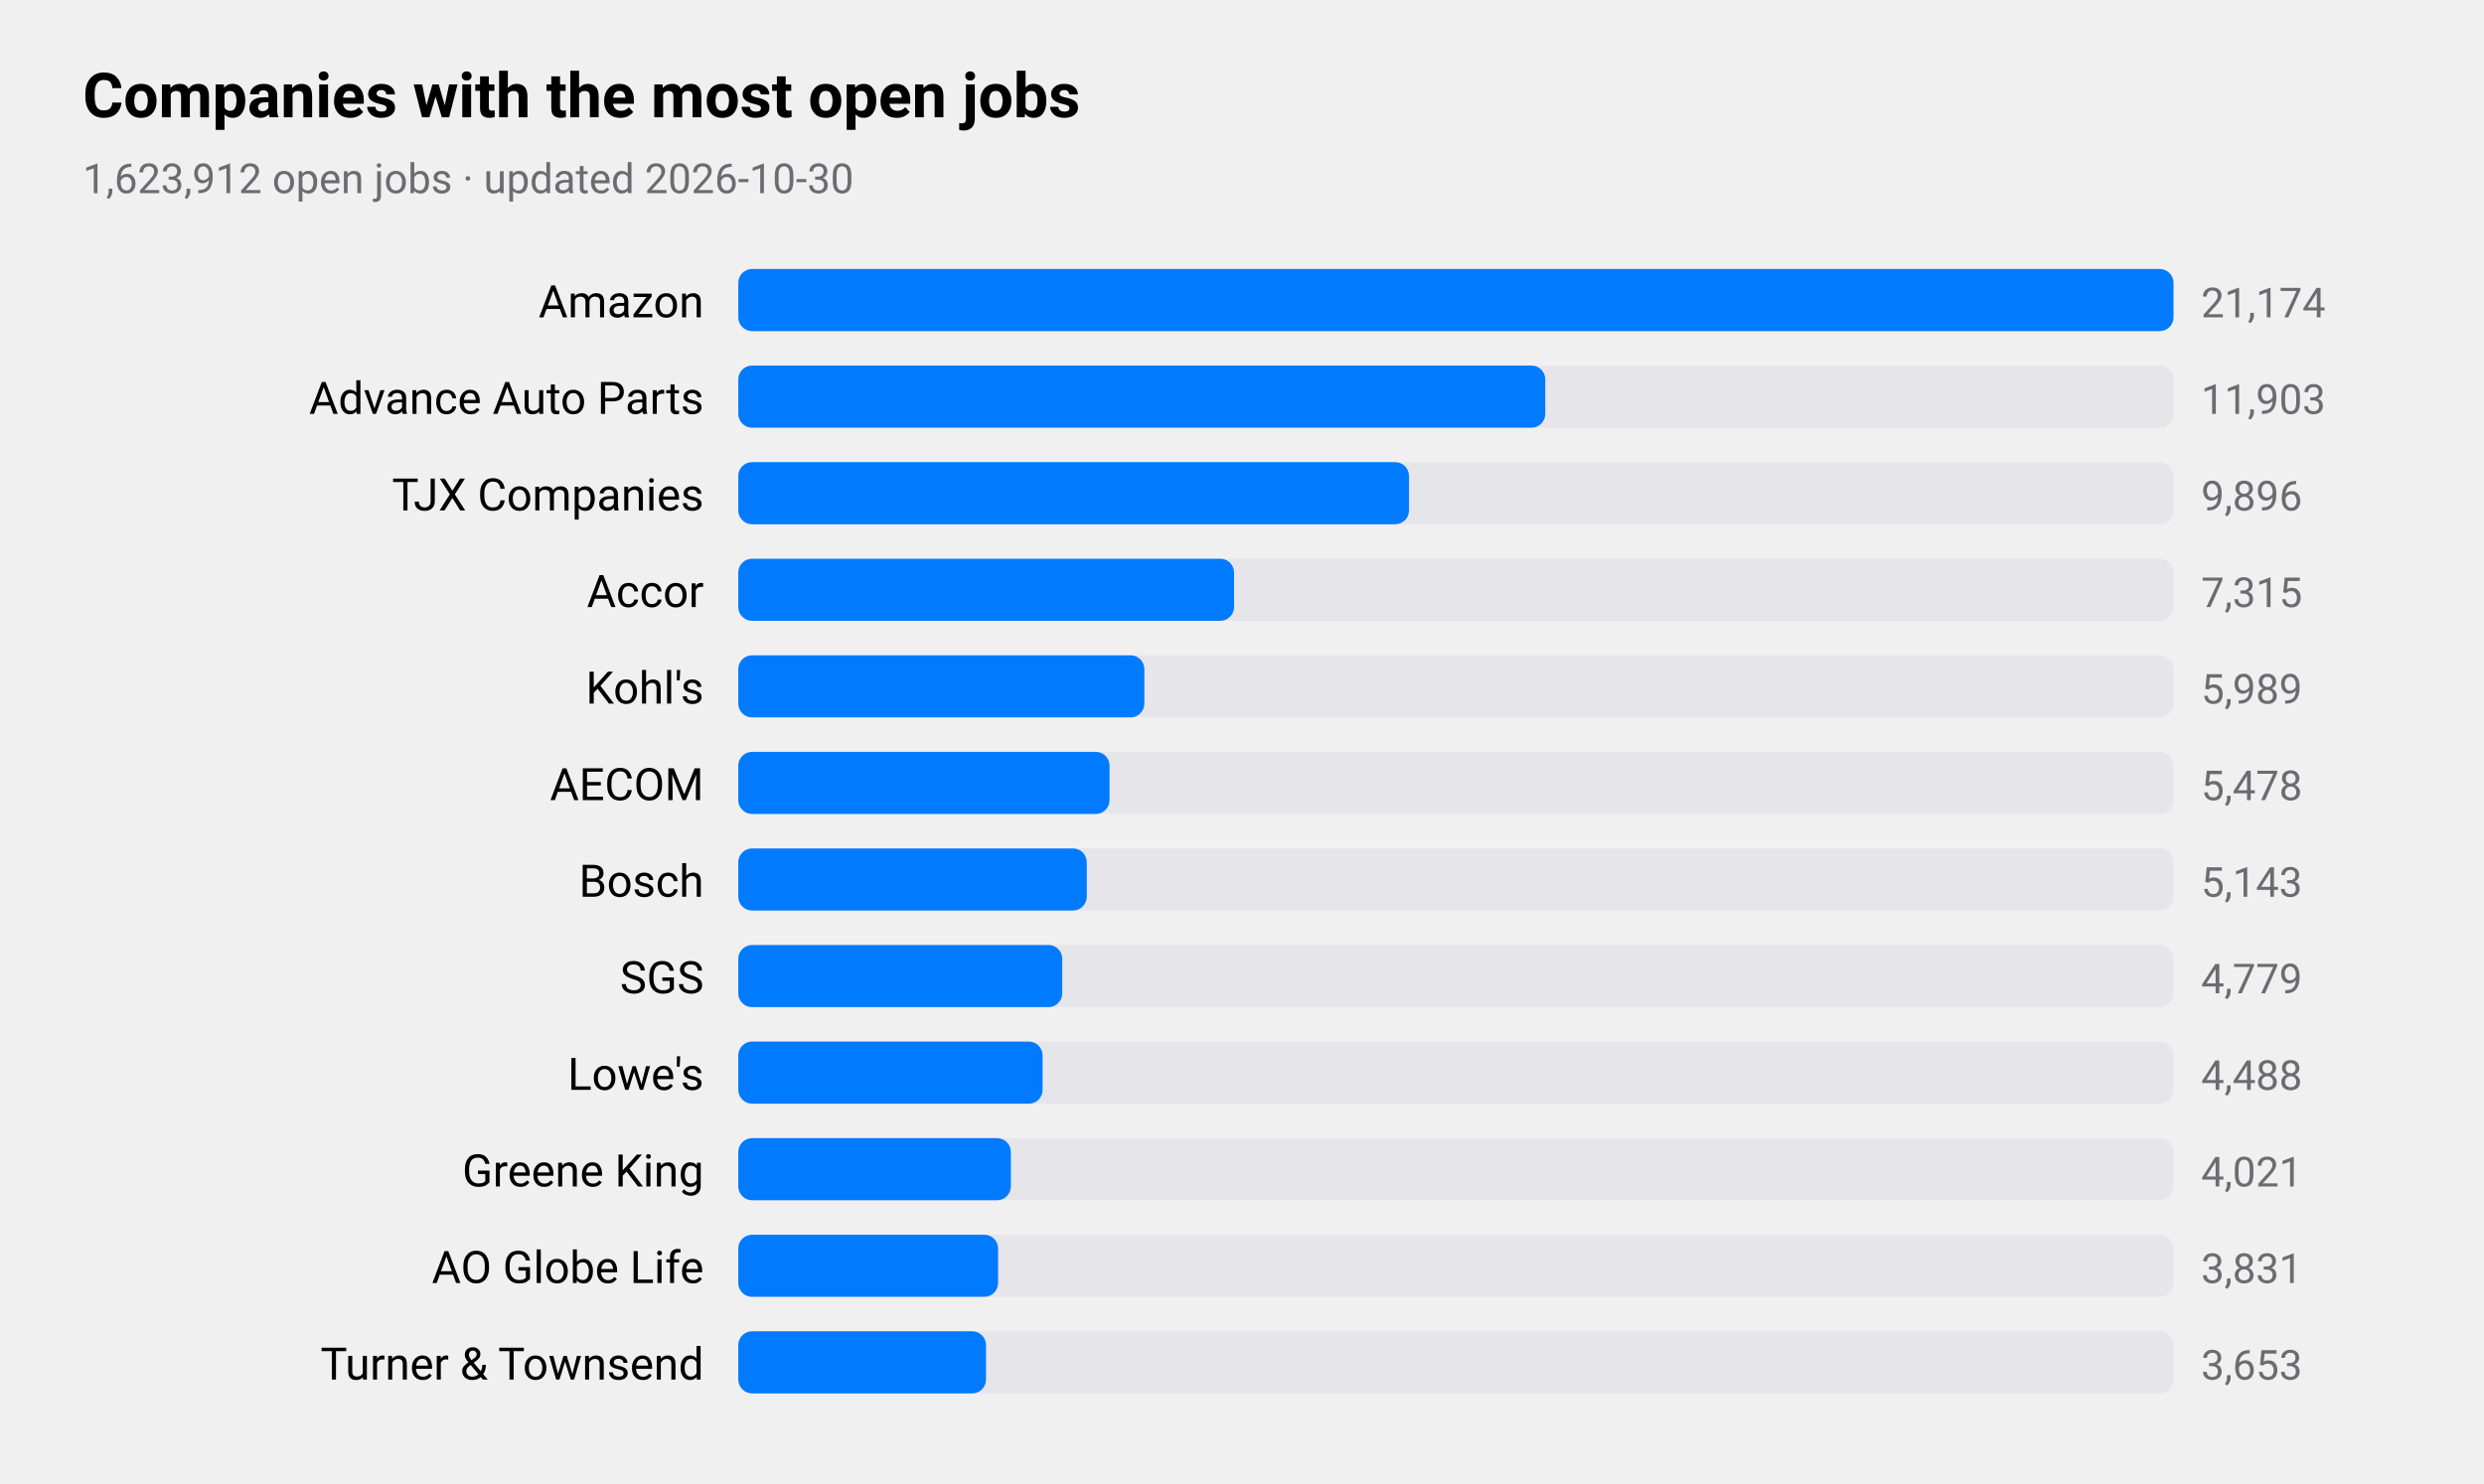
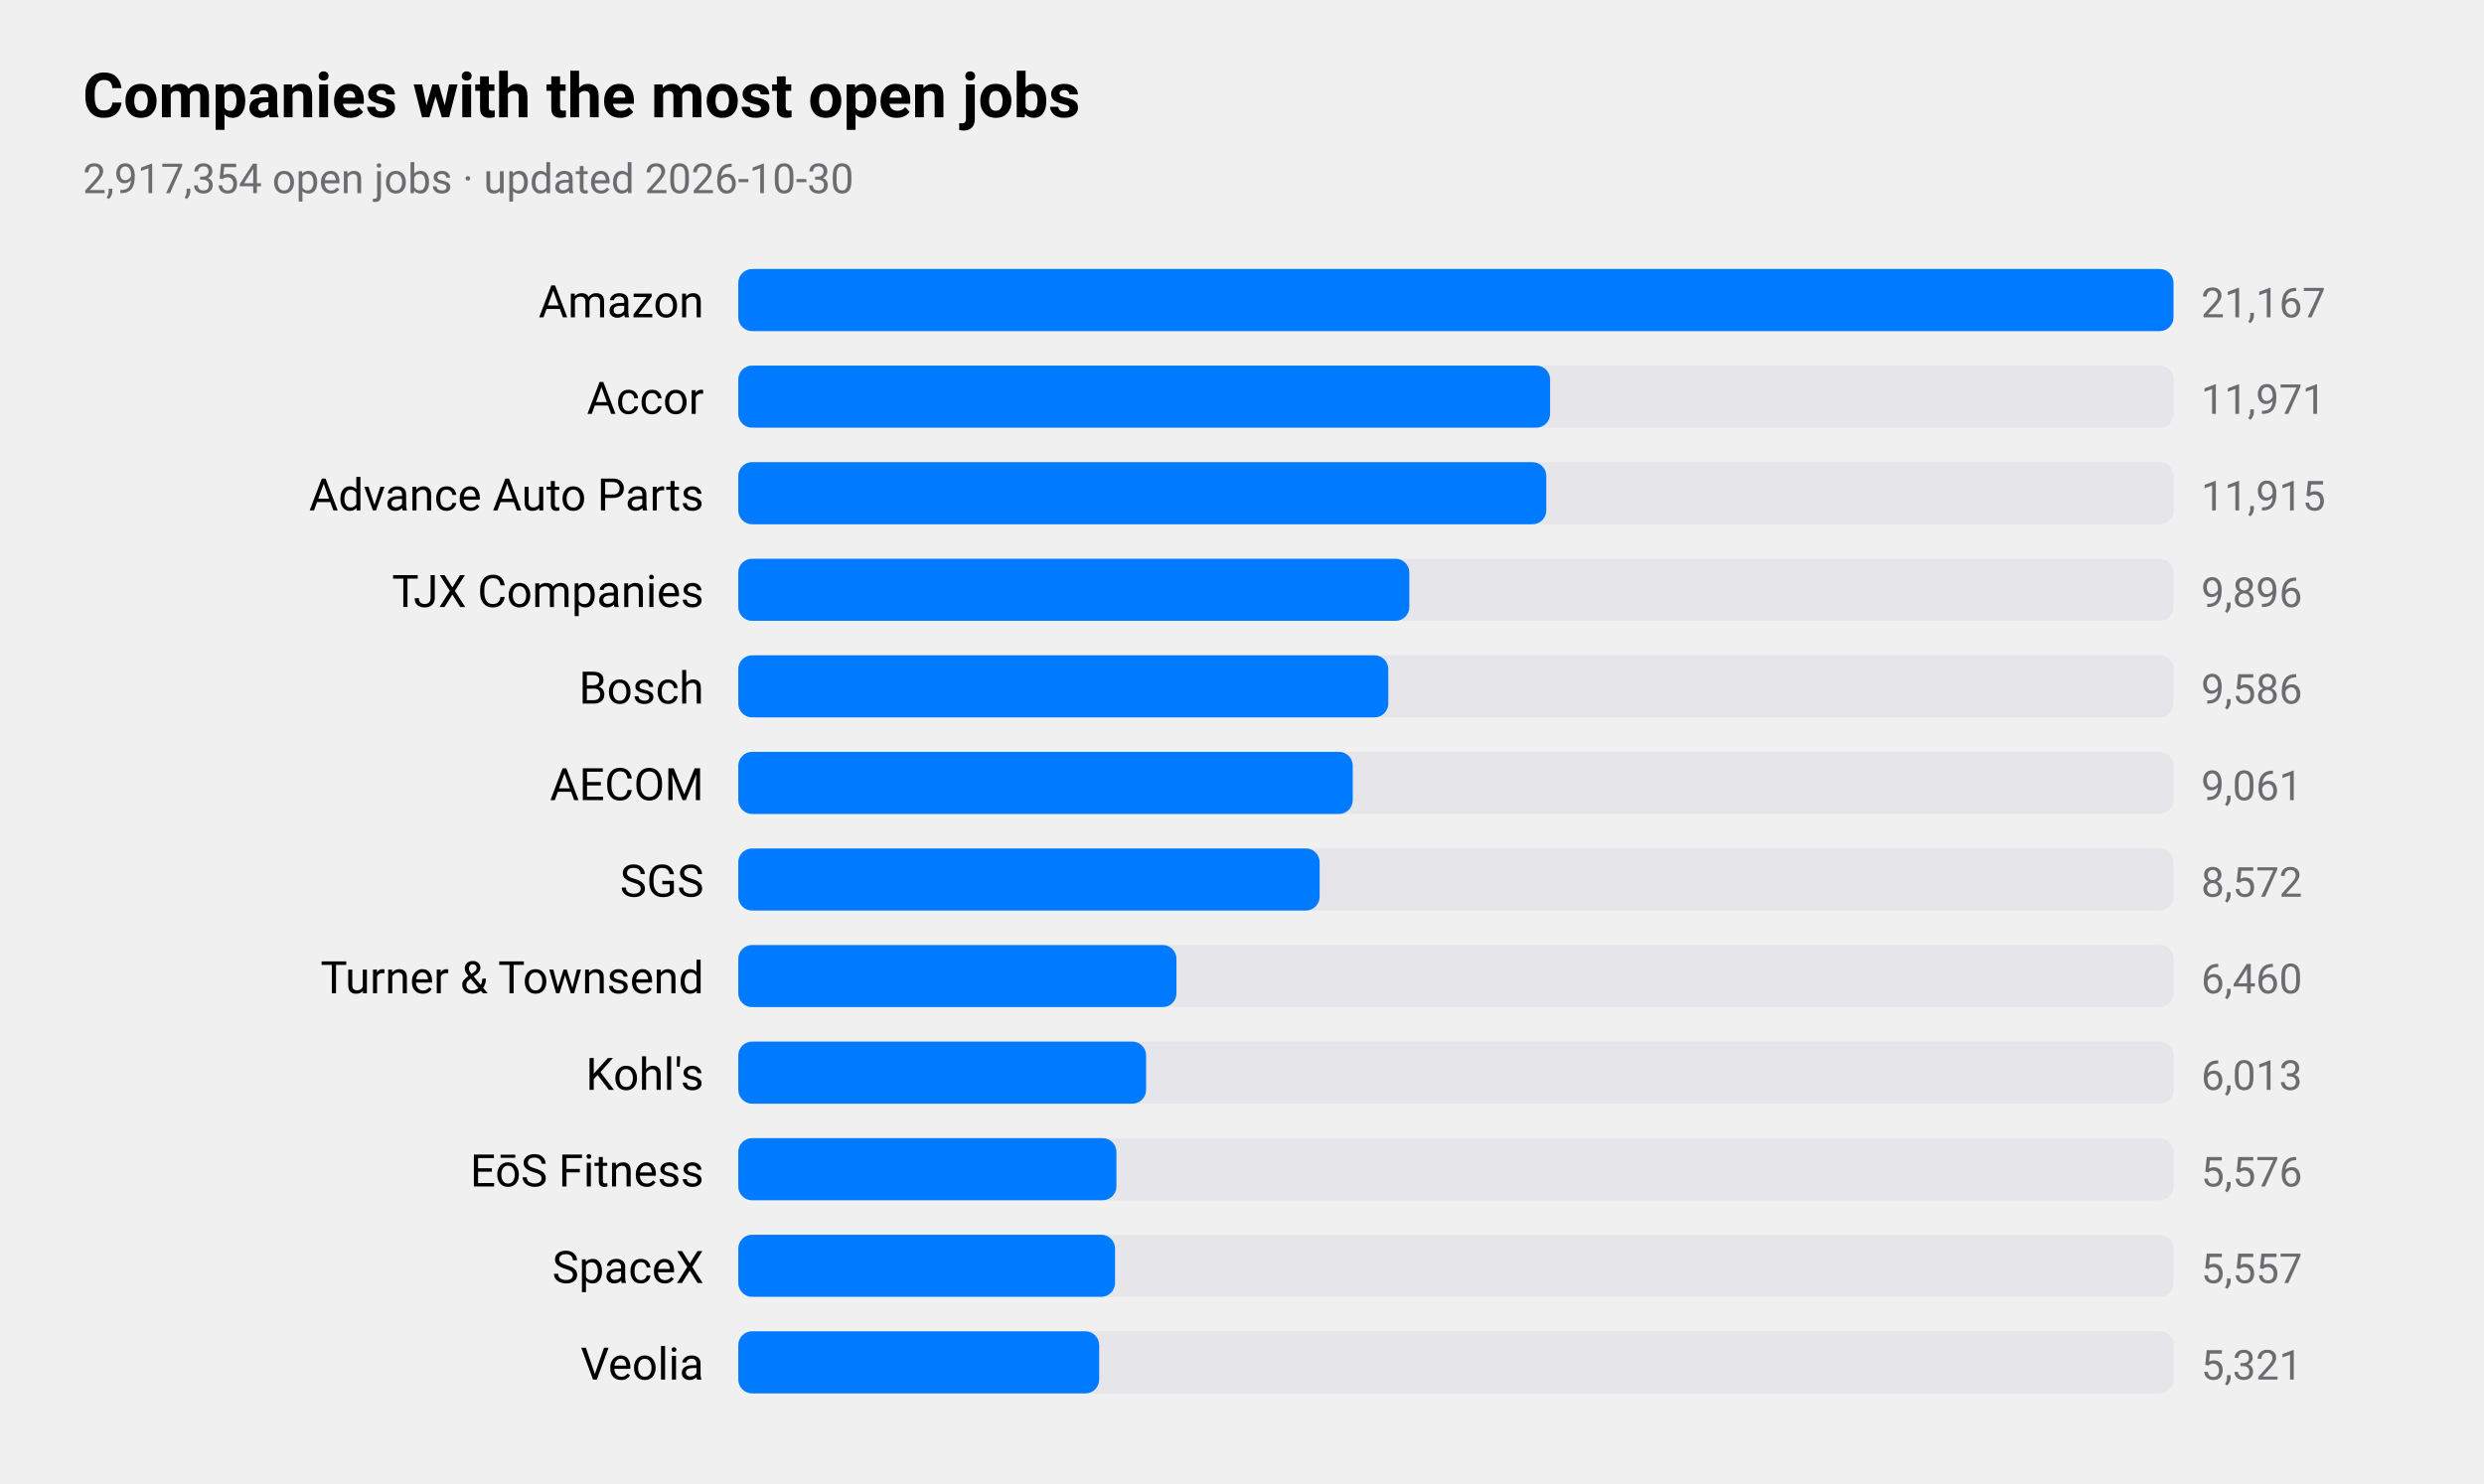
<svg xmlns="http://www.w3.org/2000/svg" viewBox="0 0 720 430" width="720" height="430" role="img" aria-label="Companies with the most open jobs">
  <style>
text{font-family:-apple-system,BlinkMacSystemFont,"SF Pro Text","Helvetica Neue","Segoe UI",Roboto,sans-serif;fill:#000}
.sub,.val,.axis{fill:#6c6c70}.bar{fill:#007aff}.track{fill:#e5e5ea}.grid{stroke:#d1d1d6}
.l1{fill:none;stroke:#007aff;stroke-width:2.5}.d1{fill:#007aff}.l2{fill:none;stroke:#ff9500;stroke-width:2.5}.d2{fill:#ff9500}
.l3{fill:none;stroke:#34c759;stroke-width:2.5}.d3{fill:#34c759}.l4{fill:none;stroke:#af52de;stroke-width:2.5}.d4{fill:#af52de}
.l5{fill:none;stroke:#ff3b30;stroke-width:2.5}.d5{fill:#ff3b30}.l6{fill:none;stroke:#00b8d4;stroke-width:2.5}.d6{fill:#00b8d4}
@media(prefers-color-scheme:dark){text{fill:#fff}.sub,.val,.axis{fill:#98989d}.bar{fill:#0a84ff}.track{fill:#2c2c2e}.grid{stroke:#38383a}
.l1{stroke:#0a84ff}.d1{fill:#0a84ff}.l2{stroke:#ff9f0a}.d2{fill:#ff9f0a}
.l3{stroke:#30d158}.d3{fill:#30d158}.l4{stroke:#bf5af2}.d4{fill:#bf5af2}.l5{stroke:#ff453a}.d5{fill:#ff453a}.l6{stroke:#40cbe0}.d6{fill:#40cbe0}}
</style>
  <text x="24" y="34" font-size="18" font-weight="600">Companies with the most open jobs</text>
-   <text class="sub" x="24" y="56" font-size="12">1,623,912 open jobs · updated 2026-10-30</text>
+   <text class="sub" x="24" y="56" font-size="12">2,917,354 open jobs · updated 2026-10-30</text>
  <text x="204" y="92" font-size="13" text-anchor="end">Amazon</text>
  <rect class="track" x="214" y="78" width="416" height="18" rx="4" />
  <rect class="bar" x="214" y="78" width="416.0" height="18" rx="4" />
-   <text class="val" x="638" y="92" font-size="12">21,174</text>
-   <text x="204" y="120" font-size="13" text-anchor="end">Advance Auto Parts</text>
+   <text class="val" x="638" y="92" font-size="12">21,167</text>
+   <text x="204" y="120" font-size="13" text-anchor="end">Accor</text>
  <rect class="track" x="214" y="106" width="416" height="18" rx="4" />
-   <rect class="bar" x="214" y="106" width="233.9" height="18" rx="4" />
-   <text class="val" x="638" y="120" font-size="12">11,903</text>
-   <text x="204" y="148" font-size="13" text-anchor="end">TJX Companies</text>
+   <rect class="bar" x="214" y="106" width="235.3" height="18" rx="4" />
+   <text class="val" x="638" y="120" font-size="12">11,971</text>
+   <text x="204" y="148" font-size="13" text-anchor="end">Advance Auto Parts</text>
  <rect class="track" x="214" y="134" width="416" height="18" rx="4" />
-   <rect class="bar" x="214" y="134" width="194.4" height="18" rx="4" />
-   <text class="val" x="638" y="148" font-size="12">9,896</text>
-   <text x="204" y="176" font-size="13" text-anchor="end">Accor</text>
+   <rect class="bar" x="214" y="134" width="234.2" height="18" rx="4" />
+   <text class="val" x="638" y="148" font-size="12">11,915</text>
+   <text x="204" y="176" font-size="13" text-anchor="end">TJX Companies</text>
  <rect class="track" x="214" y="162" width="416" height="18" rx="4" />
-   <rect class="bar" x="214" y="162" width="143.7" height="18" rx="4" />
-   <text class="val" x="638" y="176" font-size="12">7,315</text>
-   <text x="204" y="204" font-size="13" text-anchor="end">Kohl's</text>
+   <rect class="bar" x="214" y="162" width="194.5" height="18" rx="4" />
+   <text class="val" x="638" y="176" font-size="12">9,896</text>
+   <text x="204" y="204" font-size="13" text-anchor="end">Bosch</text>
  <rect class="track" x="214" y="190" width="416" height="18" rx="4" />
-   <rect class="bar" x="214" y="190" width="117.7" height="18" rx="4" />
-   <text class="val" x="638" y="204" font-size="12">5,989</text>
+   <rect class="bar" x="214" y="190" width="188.4" height="18" rx="4" />
+   <text class="val" x="638" y="204" font-size="12">9,586</text>
  <text x="204" y="232" font-size="13" text-anchor="end">AECOM</text>
  <rect class="track" x="214" y="218" width="416" height="18" rx="4" />
-   <rect class="bar" x="214" y="218" width="107.6" height="18" rx="4" />
-   <text class="val" x="638" y="232" font-size="12">5,478</text>
-   <text x="204" y="260" font-size="13" text-anchor="end">Bosch</text>
+   <rect class="bar" x="214" y="218" width="178.1" height="18" rx="4" />
+   <text class="val" x="638" y="232" font-size="12">9,061</text>
+   <text x="204" y="260" font-size="13" text-anchor="end">SGS</text>
  <rect class="track" x="214" y="246" width="416" height="18" rx="4" />
-   <rect class="bar" x="214" y="246" width="101.0" height="18" rx="4" />
-   <text class="val" x="638" y="260" font-size="12">5,143</text>
-   <text x="204" y="288" font-size="13" text-anchor="end">SGS</text>
+   <rect class="bar" x="214" y="246" width="168.5" height="18" rx="4" />
+   <text class="val" x="638" y="260" font-size="12">8,572</text>
+   <text x="204" y="288" font-size="13" text-anchor="end">Turner &amp; Townsend</text>
  <rect class="track" x="214" y="274" width="416" height="18" rx="4" />
-   <rect class="bar" x="214" y="274" width="93.9" height="18" rx="4" />
-   <text class="val" x="638" y="288" font-size="12">4,779</text>
-   <text x="204" y="316" font-size="13" text-anchor="end">Lowe's</text>
+   <rect class="bar" x="214" y="274" width="127.0" height="18" rx="4" />
+   <text class="val" x="638" y="288" font-size="12">6,460</text>
+   <text x="204" y="316" font-size="13" text-anchor="end">Kohl's</text>
  <rect class="track" x="214" y="302" width="416" height="18" rx="4" />
-   <rect class="bar" x="214" y="302" width="88.2" height="18" rx="4" />
-   <text class="val" x="638" y="316" font-size="12">4,488</text>
-   <text x="204" y="344" font-size="13" text-anchor="end">Greene King</text>
+   <rect class="bar" x="214" y="302" width="118.2" height="18" rx="4" />
+   <text class="val" x="638" y="316" font-size="12">6,013</text>
+   <text x="204" y="344" font-size="13" text-anchor="end">EōS Fitness</text>
  <rect class="track" x="214" y="330" width="416" height="18" rx="4" />
-   <rect class="bar" x="214" y="330" width="79.0" height="18" rx="4" />
-   <text class="val" x="638" y="344" font-size="12">4,021</text>
-   <text x="204" y="372" font-size="13" text-anchor="end">AO Globe Life</text>
+   <rect class="bar" x="214" y="330" width="109.6" height="18" rx="4" />
+   <text class="val" x="638" y="344" font-size="12">5,576</text>
+   <text x="204" y="372" font-size="13" text-anchor="end">SpaceX</text>
  <rect class="track" x="214" y="358" width="416" height="18" rx="4" />
-   <rect class="bar" x="214" y="358" width="75.3" height="18" rx="4" />
-   <text class="val" x="638" y="372" font-size="12">3,831</text>
-   <text x="204" y="400" font-size="13" text-anchor="end">Turner &amp; Townsend</text>
+   <rect class="bar" x="214" y="358" width="109.2" height="18" rx="4" />
+   <text class="val" x="638" y="372" font-size="12">5,557</text>
+   <text x="204" y="400" font-size="13" text-anchor="end">Veolia</text>
  <rect class="track" x="214" y="386" width="416" height="18" rx="4" />
-   <rect class="bar" x="214" y="386" width="71.8" height="18" rx="4" />
-   <text class="val" x="638" y="400" font-size="12">3,653</text>
+   <rect class="bar" x="214" y="386" width="104.6" height="18" rx="4" />
+   <text class="val" x="638" y="400" font-size="12">5,321</text>
</svg>
